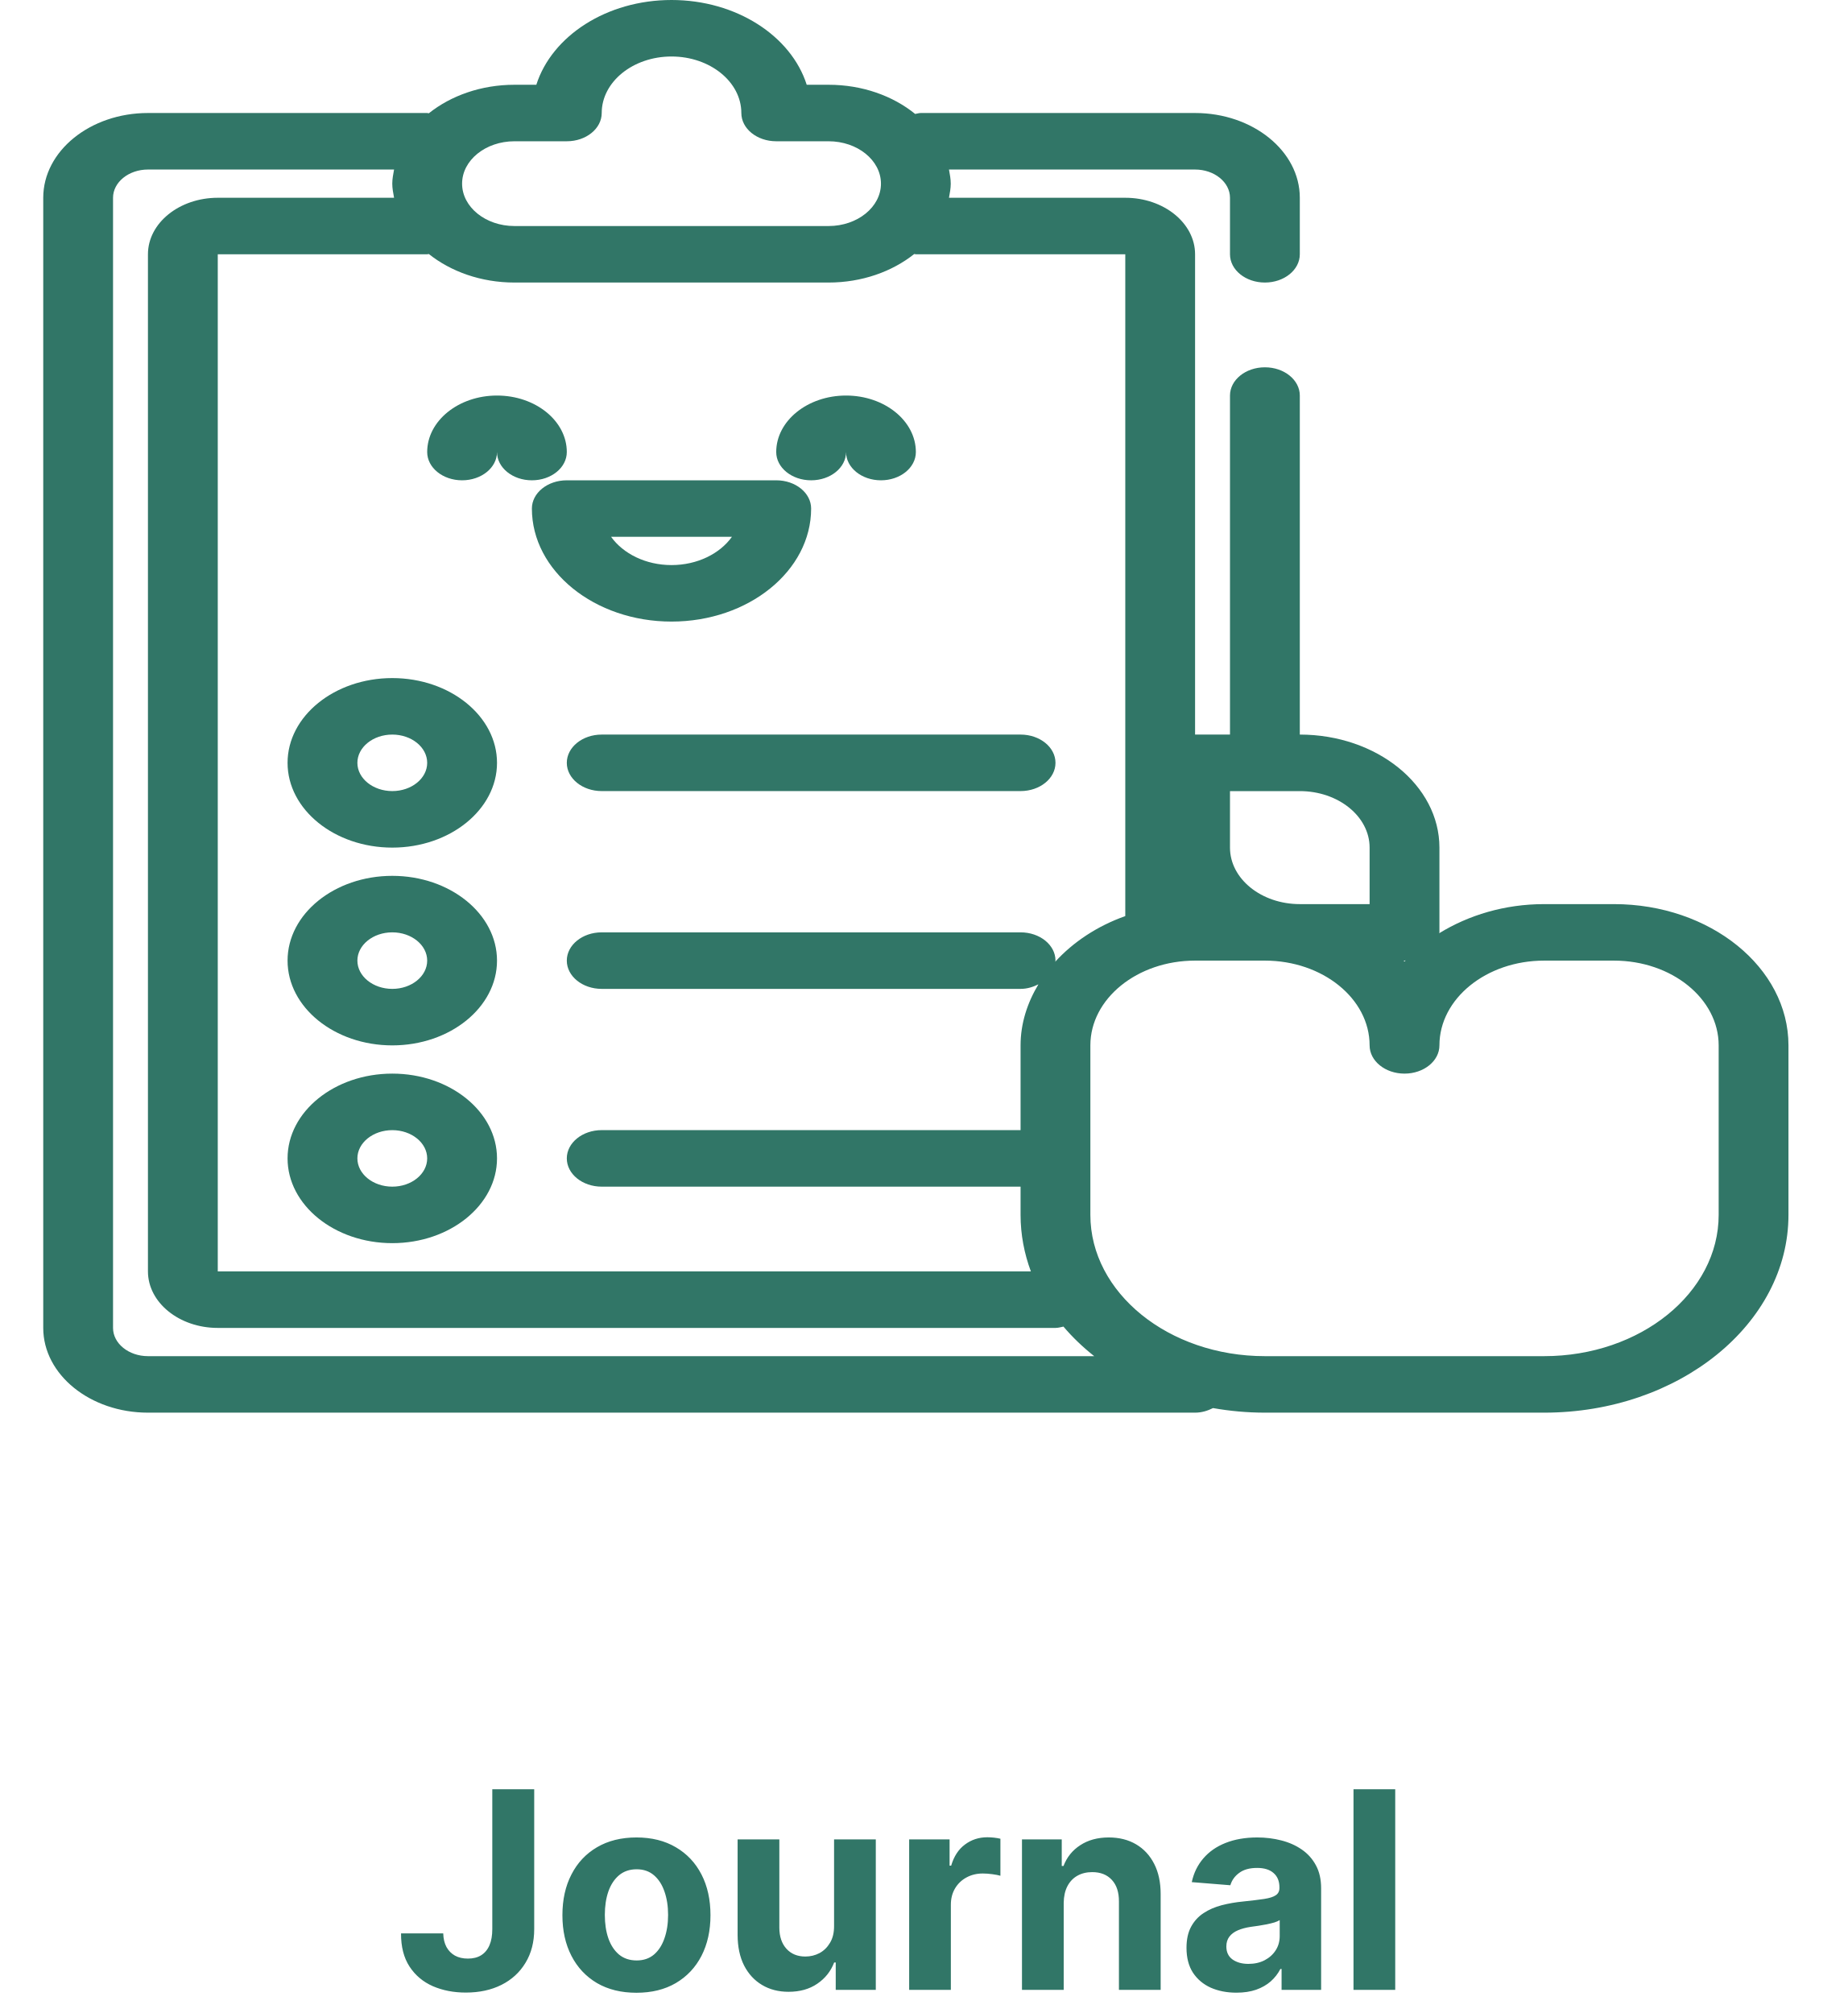
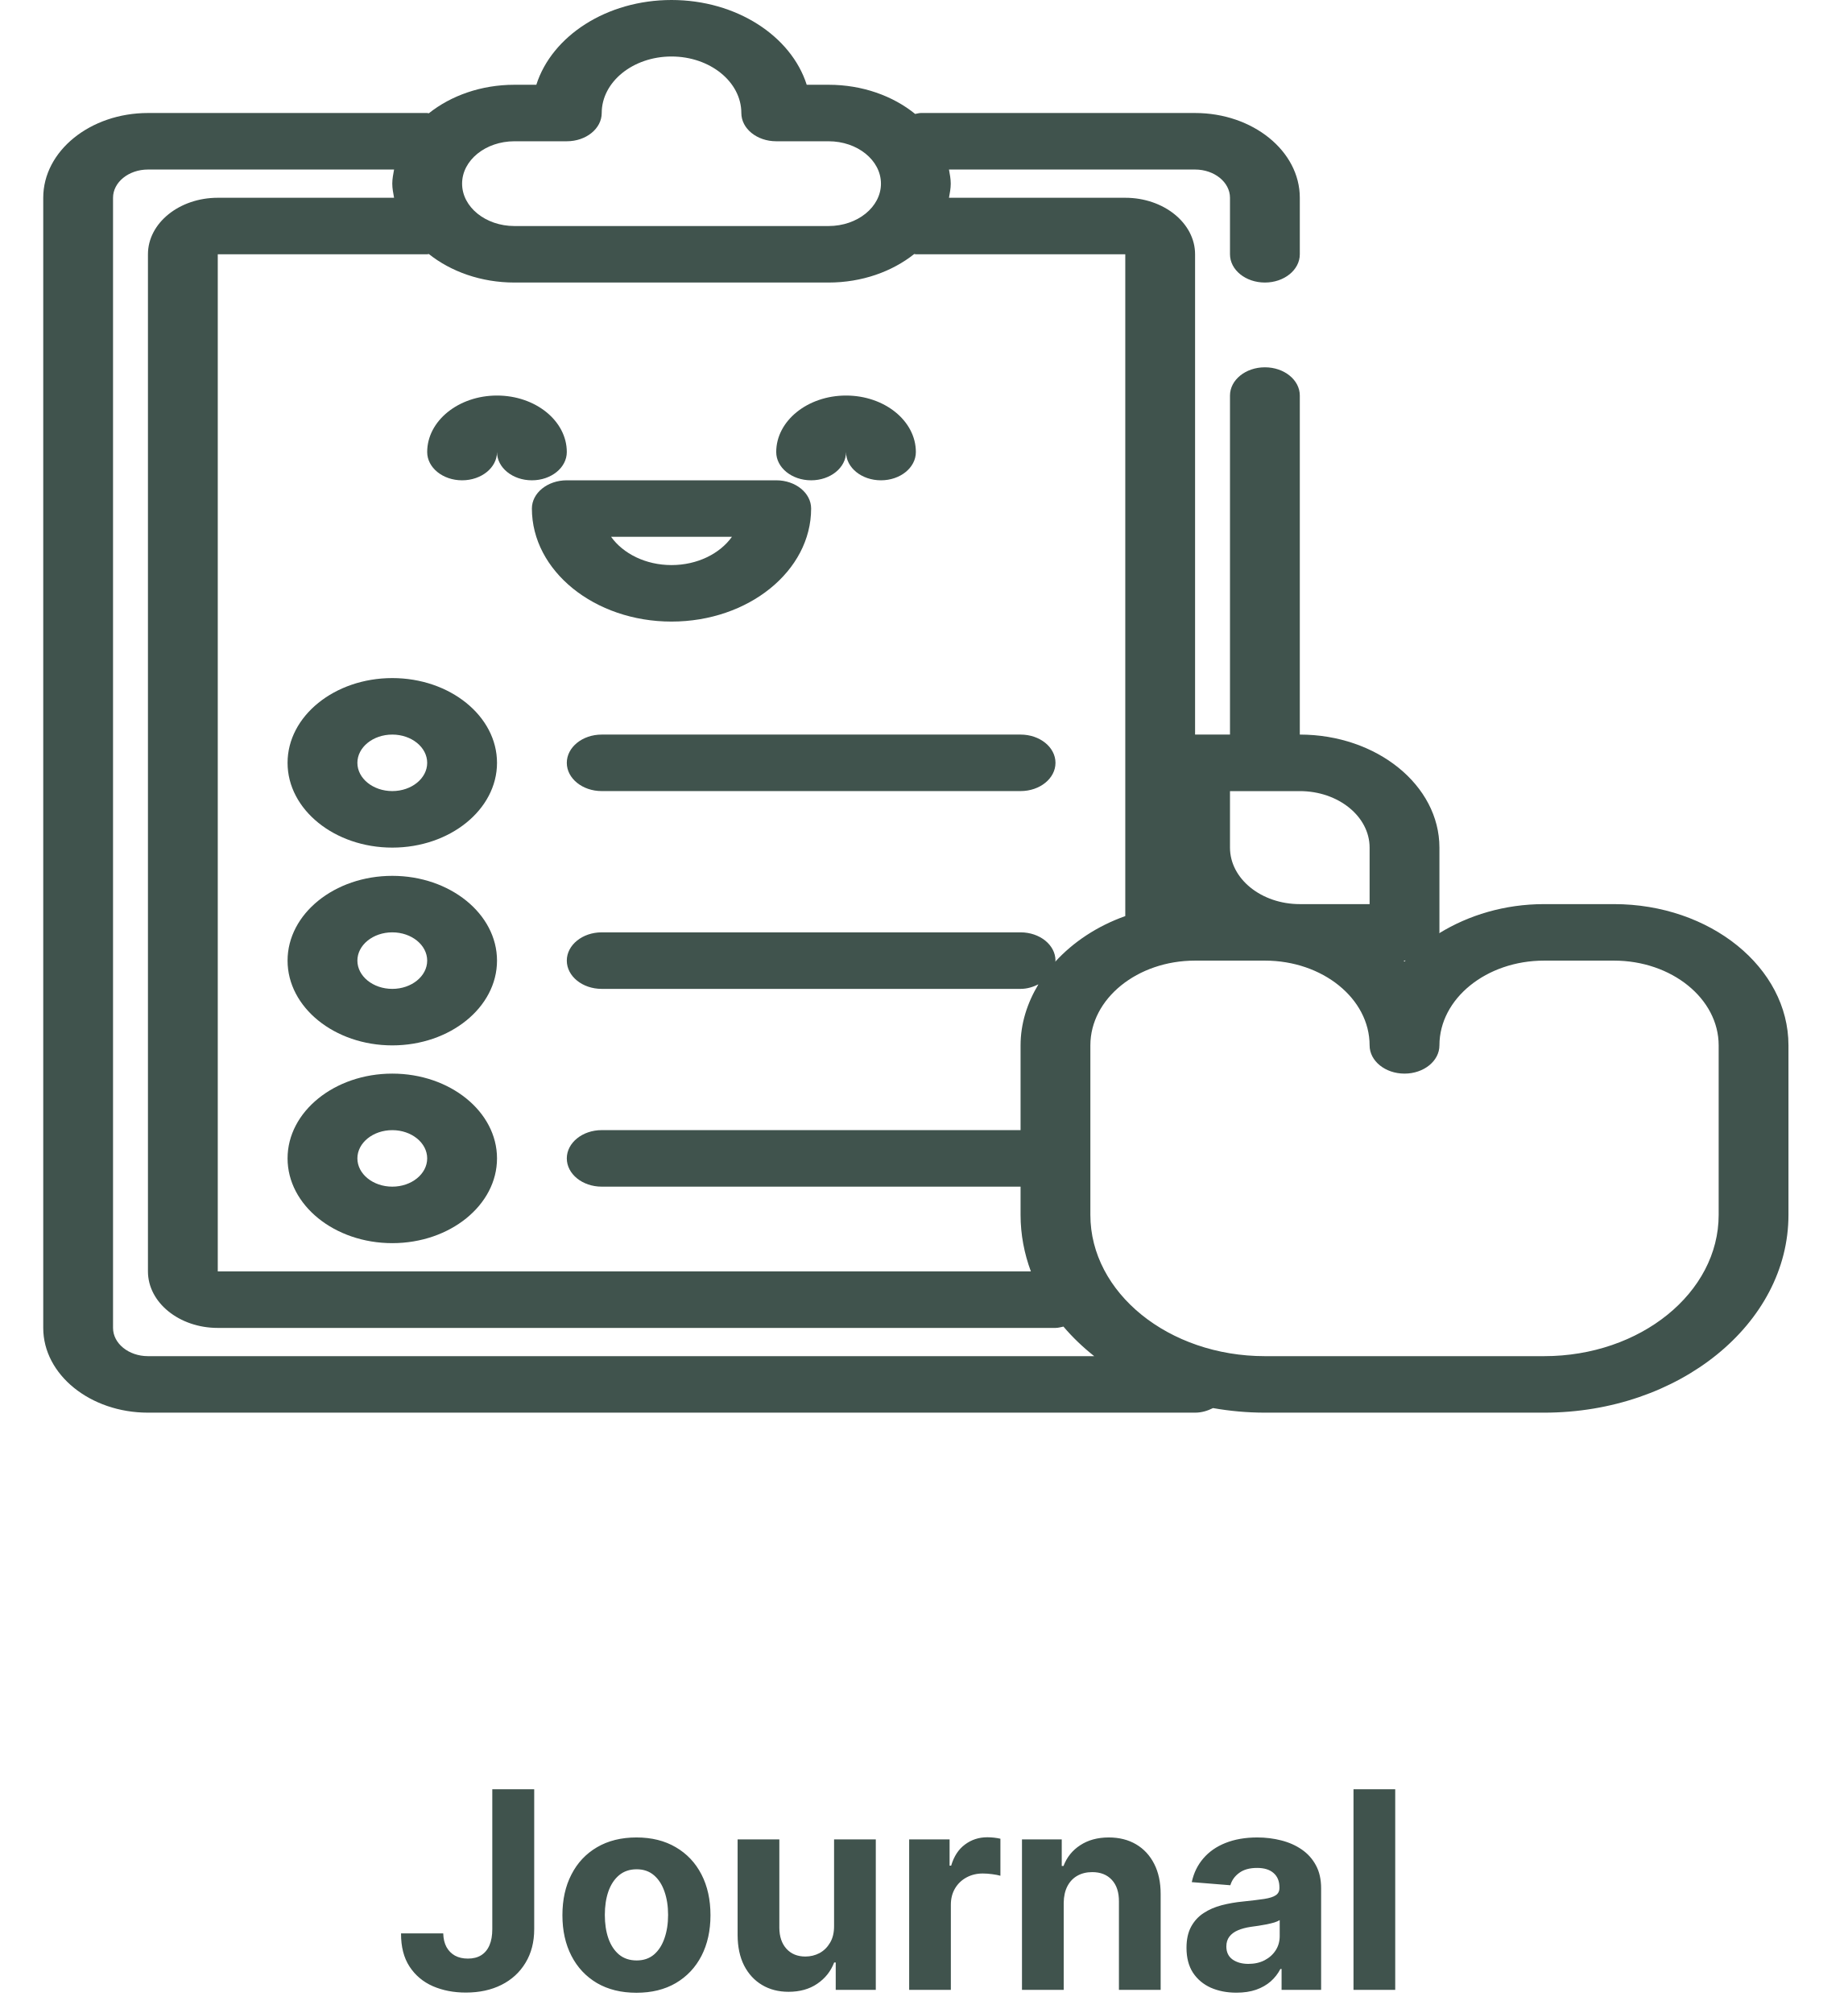
<svg xmlns="http://www.w3.org/2000/svg" width="67" height="73" viewBox="0 0 67 73" fill="none">
-   <path d="M17.852 64.887H19.372V69.958C19.372 70.427 19.267 70.834 19.056 71.18C18.848 71.525 18.558 71.792 18.186 71.979C17.814 72.166 17.383 72.259 16.89 72.259C16.452 72.259 16.054 72.182 15.697 72.028C15.342 71.872 15.06 71.635 14.852 71.318C14.643 70.999 14.54 70.597 14.543 70.114H16.073C16.078 70.306 16.117 70.471 16.191 70.608C16.266 70.743 16.369 70.847 16.499 70.92C16.632 70.992 16.788 71.027 16.968 71.027C17.158 71.027 17.317 70.987 17.448 70.906C17.58 70.823 17.681 70.703 17.749 70.544C17.818 70.385 17.852 70.19 17.852 69.958V64.887ZM23.08 72.266C22.528 72.266 22.051 72.149 21.649 71.915C21.248 71.678 20.939 71.349 20.722 70.927C20.504 70.504 20.395 70.013 20.395 69.454C20.395 68.89 20.504 68.398 20.722 67.977C20.939 67.553 21.248 67.224 21.649 66.989C22.051 66.753 22.528 66.634 23.08 66.634C23.631 66.634 24.107 66.753 24.507 66.989C24.91 67.224 25.22 67.553 25.438 67.977C25.655 68.398 25.764 68.89 25.764 69.454C25.764 70.013 25.655 70.504 25.438 70.927C25.22 71.349 24.91 71.678 24.507 71.915C24.107 72.149 23.631 72.266 23.08 72.266ZM23.087 71.094C23.338 71.094 23.547 71.023 23.715 70.881C23.883 70.737 24.01 70.54 24.095 70.292C24.183 70.043 24.227 69.76 24.227 69.443C24.227 69.126 24.183 68.843 24.095 68.594C24.01 68.346 23.883 68.149 23.715 68.005C23.547 67.861 23.338 67.788 23.087 67.788C22.834 67.788 22.62 67.861 22.448 68.005C22.277 68.149 22.148 68.346 22.061 68.594C21.975 68.843 21.933 69.126 21.933 69.443C21.933 69.76 21.975 70.043 22.061 70.292C22.148 70.54 22.277 70.737 22.448 70.881C22.62 71.023 22.834 71.094 23.087 71.094ZM30.246 69.837V66.705H31.759V72.16H30.306V71.169H30.249C30.126 71.489 29.922 71.746 29.635 71.94C29.351 72.134 29.004 72.231 28.595 72.231C28.23 72.231 27.909 72.148 27.632 71.982C27.355 71.817 27.139 71.581 26.982 71.276C26.828 70.97 26.75 70.604 26.748 70.178V66.705H28.261V69.908C28.263 70.23 28.35 70.485 28.52 70.672C28.691 70.859 28.919 70.952 29.205 70.952C29.388 70.952 29.558 70.911 29.717 70.828C29.875 70.743 30.003 70.617 30.1 70.452C30.2 70.286 30.248 70.081 30.246 69.837ZM32.969 72.16V66.705H34.435V67.657H34.492C34.592 67.318 34.758 67.063 34.993 66.89C35.227 66.715 35.497 66.627 35.803 66.627C35.878 66.627 35.96 66.632 36.047 66.641C36.135 66.651 36.212 66.664 36.278 66.68V68.023C36.207 68.001 36.109 67.983 35.984 67.966C35.858 67.949 35.743 67.941 35.639 67.941C35.417 67.941 35.218 67.99 35.043 68.087C34.87 68.181 34.732 68.314 34.631 68.484C34.531 68.655 34.481 68.851 34.481 69.074V72.16H32.969ZM38.573 69.006V72.16H37.06V66.705H38.502V67.668H38.566C38.687 67.35 38.889 67.099 39.173 66.915C39.458 66.728 39.802 66.634 40.207 66.634C40.586 66.634 40.916 66.717 41.198 66.883C41.479 67.049 41.698 67.285 41.855 67.593C42.011 67.898 42.089 68.263 42.089 68.687V72.16H40.576V68.957C40.578 68.623 40.493 68.362 40.321 68.175C40.148 67.986 39.91 67.891 39.607 67.891C39.403 67.891 39.223 67.935 39.067 68.023C38.913 68.11 38.792 68.238 38.705 68.406C38.62 68.572 38.576 68.772 38.573 69.006ZM44.837 72.263C44.489 72.263 44.178 72.202 43.906 72.082C43.634 71.959 43.419 71.778 43.26 71.538C43.104 71.297 43.026 70.996 43.026 70.636C43.026 70.333 43.081 70.079 43.192 69.873C43.304 69.667 43.455 69.501 43.647 69.376C43.839 69.25 44.056 69.156 44.3 69.092C44.547 69.028 44.805 68.983 45.075 68.957C45.392 68.924 45.648 68.893 45.842 68.864C46.036 68.834 46.177 68.789 46.264 68.729C46.352 68.67 46.396 68.583 46.396 68.467V68.445C46.396 68.22 46.325 68.046 46.182 67.923C46.043 67.8 45.844 67.739 45.586 67.739C45.314 67.739 45.097 67.799 44.936 67.92C44.775 68.038 44.669 68.187 44.616 68.367L43.217 68.254C43.288 67.922 43.428 67.636 43.636 67.394C43.845 67.15 44.113 66.963 44.442 66.833C44.774 66.701 45.157 66.634 45.593 66.634C45.896 66.634 46.186 66.67 46.463 66.741C46.742 66.812 46.99 66.922 47.205 67.071C47.423 67.22 47.595 67.412 47.72 67.646C47.846 67.878 47.908 68.156 47.908 68.481V72.16H46.474V71.403H46.431C46.343 71.574 46.226 71.724 46.08 71.854C45.933 71.982 45.756 72.083 45.55 72.156C45.344 72.227 45.106 72.263 44.837 72.263ZM45.27 71.219C45.492 71.219 45.689 71.175 45.859 71.087C46.03 70.997 46.164 70.877 46.261 70.725C46.358 70.574 46.406 70.402 46.406 70.21V69.631C46.359 69.662 46.294 69.691 46.211 69.717C46.13 69.74 46.039 69.763 45.938 69.784C45.836 69.803 45.734 69.821 45.632 69.837C45.53 69.852 45.438 69.865 45.355 69.876C45.178 69.903 45.023 69.944 44.89 70.001C44.757 70.058 44.654 70.135 44.581 70.231C44.508 70.326 44.471 70.445 44.471 70.587C44.471 70.793 44.545 70.95 44.695 71.059C44.846 71.165 45.038 71.219 45.27 71.219ZM50.595 64.887V72.16H49.082V64.887H50.595Z" fill="#317667" />
-   <path d="M5.365 51.229H43.337C43.581 51.229 43.794 51.159 43.988 51.063C44.594 51.17 45.224 51.229 45.869 51.229H50.932H55.995C60.879 51.229 64.855 48.012 64.855 44.057V37.91C64.855 35.085 62.016 32.787 58.526 32.787H55.995C54.561 32.787 53.252 33.19 52.19 33.843C52.19 33.832 52.198 33.823 52.198 33.811V30.738C52.198 28.477 49.927 26.639 47.135 26.639V14.344C47.135 13.779 46.569 13.32 45.869 13.32C45.169 13.32 44.603 13.779 44.603 14.344V26.639H43.337V9.221C43.337 8.091 42.202 7.172 40.806 7.172H34.413C34.443 7.003 34.477 6.835 34.477 6.66C34.477 6.485 34.443 6.317 34.413 6.148H43.337C44.036 6.148 44.603 6.608 44.603 7.172V9.221C44.603 9.787 45.169 10.246 45.869 10.246C46.569 10.246 47.135 9.787 47.135 9.221V7.172C47.135 5.477 45.431 4.098 43.337 4.098H33.393C33.319 4.098 33.256 4.123 33.186 4.132C32.383 3.479 31.272 3.074 30.047 3.074H29.254C28.692 1.308 26.706 0 24.351 0C21.997 0 20.011 1.308 19.449 3.074H18.655C17.447 3.074 16.351 3.47 15.551 4.108C15.529 4.108 15.513 4.098 15.491 4.098H5.365C3.272 4.098 1.568 5.477 1.568 7.172V48.156C1.568 49.85 3.272 51.229 5.365 51.229ZM55.995 34.836H58.526C60.62 34.836 62.324 36.215 62.324 37.91V44.057C62.324 46.882 59.485 49.18 55.995 49.18H50.932H45.869C42.379 49.18 39.54 46.882 39.54 44.057V37.91C39.54 36.215 41.244 34.836 43.337 34.836H45.869C47.962 34.836 49.666 36.215 49.666 37.91C49.666 38.475 50.232 38.934 50.932 38.934C51.632 38.934 52.198 38.475 52.198 37.91C52.198 36.215 53.901 34.836 55.995 34.836ZM50.971 34.83C50.959 34.843 50.945 34.855 50.932 34.868C50.922 34.856 50.91 34.847 50.899 34.836H50.932C50.946 34.836 50.957 34.83 50.971 34.83ZM44.603 28.689H47.135C48.531 28.689 49.666 29.608 49.666 30.738V32.787H47.135C45.739 32.787 44.603 31.868 44.603 30.738V28.689ZM40.806 33.221C39.787 33.583 38.919 34.162 38.264 34.878C38.264 34.864 38.275 34.851 38.275 34.836C38.275 34.27 37.709 33.811 37.009 33.811H21.82C21.12 33.811 20.554 34.27 20.554 34.836C20.554 35.402 21.12 35.861 21.82 35.861H37.009C37.251 35.861 37.463 35.791 37.656 35.696C37.253 36.369 37.009 37.114 37.009 37.91V40.983H21.82C21.12 40.983 20.554 41.443 20.554 42.008C20.554 42.574 21.12 43.033 21.82 43.033H37.009V44.057C37.009 44.769 37.142 45.457 37.382 46.106H7.897V9.221H15.491C15.513 9.221 15.529 9.212 15.551 9.212C16.351 9.849 17.447 10.246 18.655 10.246H30.047C31.256 10.246 32.352 9.849 33.152 9.212C33.174 9.212 33.19 9.221 33.212 9.221H40.806V33.221ZM18.655 5.123H20.554C21.254 5.123 21.82 4.664 21.82 4.098C21.82 2.968 22.955 2.049 24.351 2.049C25.747 2.049 26.883 2.968 26.883 4.098C26.883 4.664 27.449 5.123 28.149 5.123H30.047C31.094 5.123 31.946 5.812 31.946 6.66C31.946 7.507 31.094 8.197 30.047 8.197H18.655C17.609 8.197 16.757 7.507 16.757 6.66C16.757 5.812 17.609 5.123 18.655 5.123ZM4.099 7.172C4.099 6.608 4.667 6.148 5.365 6.148H14.29C14.26 6.317 14.225 6.485 14.225 6.66C14.225 6.835 14.26 7.003 14.29 7.172H7.897C6.501 7.172 5.365 8.091 5.365 9.221V46.106C5.365 47.237 6.501 48.156 7.897 48.156H38.275C38.377 48.156 38.469 48.127 38.564 48.108C38.892 48.495 39.267 48.853 39.679 49.18H5.365C4.667 49.18 4.099 48.72 4.099 48.156V7.172Z" fill="#317667" />
-   <path d="M24.351 22.541C27.144 22.541 29.414 20.703 29.414 18.442C29.414 17.877 28.849 17.418 28.149 17.418H20.554C19.854 17.418 19.288 17.877 19.288 18.442C19.288 20.703 21.559 22.541 24.351 22.541ZM26.542 19.467C26.105 20.079 25.287 20.492 24.351 20.492C23.416 20.492 22.597 20.079 22.16 19.467H26.542Z" fill="#317667" />
-   <path d="M20.554 16.393C20.554 15.263 19.419 14.344 18.023 14.344C16.627 14.344 15.491 15.263 15.491 16.393C15.491 16.959 16.057 17.418 16.757 17.418C17.457 17.418 18.023 16.959 18.023 16.393C18.023 16.959 18.588 17.418 19.288 17.418C19.988 17.418 20.554 16.959 20.554 16.393Z" fill="#317667" />
-   <path d="M29.414 17.418C30.114 17.418 30.68 16.959 30.68 16.393C30.68 16.959 31.246 17.418 31.946 17.418C32.646 17.418 33.212 16.959 33.212 16.393C33.212 15.263 32.076 14.344 30.68 14.344C29.284 14.344 28.148 15.263 28.148 16.393C28.148 16.959 28.714 17.418 29.414 17.418Z" fill="#317667" />
-   <path d="M14.226 24.59C12.132 24.59 10.428 25.969 10.428 27.664C10.428 29.358 12.132 30.738 14.226 30.738C16.319 30.738 18.023 29.358 18.023 27.664C18.023 25.969 16.319 24.59 14.226 24.59ZM14.226 28.688C13.527 28.688 12.96 28.228 12.96 27.664C12.96 27.099 13.527 26.639 14.226 26.639C14.924 26.639 15.491 27.099 15.491 27.664C15.491 28.228 14.924 28.688 14.226 28.688Z" fill="#317667" />
-   <path d="M20.554 27.664C20.554 28.229 21.12 28.688 21.82 28.688H37.009C37.709 28.688 38.275 28.229 38.275 27.664C38.275 27.098 37.709 26.639 37.009 26.639H21.82C21.12 26.639 20.554 27.098 20.554 27.664Z" fill="#317667" />
-   <path d="M14.226 31.762C12.132 31.762 10.428 33.141 10.428 34.836C10.428 36.531 12.132 37.91 14.226 37.91C16.319 37.91 18.023 36.531 18.023 34.836C18.023 33.141 16.319 31.762 14.226 31.762ZM14.226 35.861C13.527 35.861 12.96 35.401 12.96 34.836C12.96 34.271 13.527 33.811 14.226 33.811C14.924 33.811 15.491 34.271 15.491 34.836C15.491 35.401 14.924 35.861 14.226 35.861Z" fill="#317667" />
-   <path d="M14.226 38.934C12.132 38.934 10.428 40.313 10.428 42.008C10.428 43.703 12.132 45.082 14.226 45.082C16.319 45.082 18.023 43.703 18.023 42.008C18.023 40.313 16.319 38.934 14.226 38.934ZM14.226 43.033C13.527 43.033 12.96 42.573 12.96 42.008C12.96 41.444 13.527 40.984 14.226 40.984C14.924 40.984 15.491 41.444 15.491 42.008C15.491 42.573 14.924 43.033 14.226 43.033Z" fill="#317667" />
+   <path d="M17.852 64.887H19.372V69.958C19.372 70.427 19.267 70.834 19.056 71.18C18.848 71.525 18.558 71.792 18.186 71.979C17.814 72.166 17.383 72.259 16.89 72.259C16.452 72.259 16.054 72.182 15.697 72.028C15.342 71.872 15.06 71.635 14.852 71.318C14.643 70.999 14.54 70.597 14.543 70.114H16.073C16.078 70.306 16.117 70.471 16.191 70.608C16.266 70.743 16.369 70.847 16.499 70.92C16.632 70.992 16.788 71.027 16.968 71.027C17.158 71.027 17.317 70.987 17.448 70.906C17.58 70.823 17.681 70.703 17.749 70.544C17.818 70.385 17.852 70.19 17.852 69.958V64.887ZM23.08 72.266C22.528 72.266 22.051 72.149 21.649 71.915C21.248 71.678 20.939 71.349 20.722 70.927C20.504 70.504 20.395 70.013 20.395 69.454C20.395 68.89 20.504 68.398 20.722 67.977C20.939 67.553 21.248 67.224 21.649 66.989C22.051 66.753 22.528 66.634 23.08 66.634C23.631 66.634 24.107 66.753 24.507 66.989C24.91 67.224 25.22 67.553 25.438 67.977C25.655 68.398 25.764 68.89 25.764 69.454C25.764 70.013 25.655 70.504 25.438 70.927C25.22 71.349 24.91 71.678 24.507 71.915C24.107 72.149 23.631 72.266 23.08 72.266ZM23.087 71.094C23.338 71.094 23.547 71.023 23.715 70.881C23.883 70.737 24.01 70.54 24.095 70.292C24.183 70.043 24.227 69.76 24.227 69.443C24.227 69.126 24.183 68.843 24.095 68.594C24.01 68.346 23.883 68.149 23.715 68.005C23.547 67.861 23.338 67.788 23.087 67.788C22.834 67.788 22.62 67.861 22.448 68.005C22.277 68.149 22.148 68.346 22.061 68.594C21.975 68.843 21.933 69.126 21.933 69.443C21.933 69.76 21.975 70.043 22.061 70.292C22.148 70.54 22.277 70.737 22.448 70.881C22.62 71.023 22.834 71.094 23.087 71.094ZM30.246 69.837V66.705H31.759V72.16H30.306V71.169H30.249C30.126 71.489 29.922 71.746 29.635 71.94C29.351 72.134 29.004 72.231 28.595 72.231C28.23 72.231 27.909 72.148 27.632 71.982C27.355 71.817 27.139 71.581 26.982 71.276C26.828 70.97 26.75 70.604 26.748 70.178V66.705H28.261V69.908C28.263 70.23 28.35 70.485 28.52 70.672C28.691 70.859 28.919 70.952 29.205 70.952C29.388 70.952 29.558 70.911 29.717 70.828C29.875 70.743 30.003 70.617 30.1 70.452C30.2 70.286 30.248 70.081 30.246 69.837ZM32.969 72.16V66.705H34.435V67.657H34.492C34.592 67.318 34.758 67.063 34.993 66.89C35.227 66.715 35.497 66.627 35.803 66.627C35.878 66.627 35.96 66.632 36.047 66.641C36.135 66.651 36.212 66.664 36.278 66.68V68.023C36.207 68.001 36.109 67.983 35.984 67.966C35.858 67.949 35.743 67.941 35.639 67.941C35.417 67.941 35.218 67.99 35.043 68.087C34.87 68.181 34.732 68.314 34.631 68.484C34.531 68.655 34.481 68.851 34.481 69.074V72.16H32.969ZM38.573 69.006V72.16H37.06V66.705H38.502V67.668H38.566C38.687 67.35 38.889 67.099 39.173 66.915C39.458 66.728 39.802 66.634 40.207 66.634C40.586 66.634 40.916 66.717 41.198 66.883C41.479 67.049 41.698 67.285 41.855 67.593C42.011 67.898 42.089 68.263 42.089 68.687V72.16H40.576V68.957C40.578 68.623 40.493 68.362 40.321 68.175C40.148 67.986 39.91 67.891 39.607 67.891C39.403 67.891 39.223 67.935 39.067 68.023C38.913 68.11 38.792 68.238 38.705 68.406C38.62 68.572 38.576 68.772 38.573 69.006ZM44.837 72.263C44.489 72.263 44.178 72.202 43.906 72.082C43.634 71.959 43.419 71.778 43.26 71.538C43.104 71.297 43.026 70.996 43.026 70.636C43.026 70.333 43.081 70.079 43.192 69.873C43.304 69.667 43.455 69.501 43.647 69.376C43.839 69.25 44.056 69.156 44.3 69.092C44.547 69.028 44.805 68.983 45.075 68.957C45.392 68.924 45.648 68.893 45.842 68.864C46.036 68.834 46.177 68.789 46.264 68.729C46.352 68.67 46.396 68.583 46.396 68.467V68.445C46.396 68.22 46.325 68.046 46.182 67.923C46.043 67.8 45.844 67.739 45.586 67.739C45.314 67.739 45.097 67.799 44.936 67.92C44.775 68.038 44.669 68.187 44.616 68.367L43.217 68.254C43.288 67.922 43.428 67.636 43.636 67.394C43.845 67.15 44.113 66.963 44.442 66.833C44.774 66.701 45.157 66.634 45.593 66.634C45.896 66.634 46.186 66.67 46.463 66.741C46.742 66.812 46.99 66.922 47.205 67.071C47.423 67.22 47.595 67.412 47.72 67.646C47.846 67.878 47.908 68.156 47.908 68.481V72.16H46.474V71.403H46.431C46.343 71.574 46.226 71.724 46.08 71.854C45.933 71.982 45.756 72.083 45.55 72.156C45.344 72.227 45.106 72.263 44.837 72.263ZM45.27 71.219C45.492 71.219 45.689 71.175 45.859 71.087C46.03 70.997 46.164 70.877 46.261 70.725C46.358 70.574 46.406 70.402 46.406 70.21V69.631C46.359 69.662 46.294 69.691 46.211 69.717C46.13 69.74 46.039 69.763 45.938 69.784C45.836 69.803 45.734 69.821 45.632 69.837C45.53 69.852 45.438 69.865 45.355 69.876C45.178 69.903 45.023 69.944 44.89 70.001C44.757 70.058 44.654 70.135 44.581 70.231C44.508 70.326 44.471 70.445 44.471 70.587C44.471 70.793 44.545 70.95 44.695 71.059C44.846 71.165 45.038 71.219 45.27 71.219ZM50.595 64.887V72.16H49.082V64.887H50.595Z" fill="#40534D" />
+   <path d="M5.365 51.229H43.337C43.581 51.229 43.794 51.159 43.988 51.063C44.594 51.17 45.224 51.229 45.869 51.229H50.932H55.995C60.879 51.229 64.855 48.012 64.855 44.057V37.91C64.855 35.085 62.016 32.787 58.526 32.787H55.995C54.561 32.787 53.252 33.19 52.19 33.843C52.19 33.832 52.198 33.823 52.198 33.811V30.738C52.198 28.477 49.927 26.639 47.135 26.639V14.344C47.135 13.779 46.569 13.32 45.869 13.32C45.169 13.32 44.603 13.779 44.603 14.344V26.639H43.337V9.221C43.337 8.091 42.202 7.172 40.806 7.172H34.413C34.443 7.003 34.477 6.835 34.477 6.66C34.477 6.485 34.443 6.317 34.413 6.148H43.337C44.036 6.148 44.603 6.608 44.603 7.172V9.221C44.603 9.787 45.169 10.246 45.869 10.246C46.569 10.246 47.135 9.787 47.135 9.221V7.172C47.135 5.477 45.431 4.098 43.337 4.098H33.393C33.319 4.098 33.256 4.123 33.186 4.132C32.383 3.479 31.272 3.074 30.047 3.074H29.254C28.692 1.308 26.706 0 24.351 0C21.997 0 20.011 1.308 19.449 3.074H18.655C17.447 3.074 16.351 3.47 15.551 4.108C15.529 4.108 15.513 4.098 15.491 4.098H5.365C3.272 4.098 1.568 5.477 1.568 7.172V48.156C1.568 49.85 3.272 51.229 5.365 51.229ZM55.995 34.836H58.526C60.62 34.836 62.324 36.215 62.324 37.91V44.057C62.324 46.882 59.485 49.18 55.995 49.18H50.932H45.869C42.379 49.18 39.54 46.882 39.54 44.057V37.91C39.54 36.215 41.244 34.836 43.337 34.836H45.869C47.962 34.836 49.666 36.215 49.666 37.91C49.666 38.475 50.232 38.934 50.932 38.934C51.632 38.934 52.198 38.475 52.198 37.91C52.198 36.215 53.901 34.836 55.995 34.836ZM50.971 34.83C50.959 34.843 50.945 34.855 50.932 34.868C50.922 34.856 50.91 34.847 50.899 34.836H50.932C50.946 34.836 50.957 34.83 50.971 34.83ZM44.603 28.689H47.135C48.531 28.689 49.666 29.608 49.666 30.738V32.787H47.135C45.739 32.787 44.603 31.868 44.603 30.738V28.689ZM40.806 33.221C39.787 33.583 38.919 34.162 38.264 34.878C38.264 34.864 38.275 34.851 38.275 34.836C38.275 34.27 37.709 33.811 37.009 33.811H21.82C21.12 33.811 20.554 34.27 20.554 34.836C20.554 35.402 21.12 35.861 21.82 35.861H37.009C37.251 35.861 37.463 35.791 37.656 35.696C37.253 36.369 37.009 37.114 37.009 37.91V40.983H21.82C21.12 40.983 20.554 41.443 20.554 42.008C20.554 42.574 21.12 43.033 21.82 43.033H37.009V44.057C37.009 44.769 37.142 45.457 37.382 46.106H7.897V9.221H15.491C15.513 9.221 15.529 9.212 15.551 9.212C16.351 9.849 17.447 10.246 18.655 10.246H30.047C31.256 10.246 32.352 9.849 33.152 9.212C33.174 9.212 33.19 9.221 33.212 9.221H40.806V33.221ZM18.655 5.123H20.554C21.254 5.123 21.82 4.664 21.82 4.098C21.82 2.968 22.955 2.049 24.351 2.049C25.747 2.049 26.883 2.968 26.883 4.098C26.883 4.664 27.449 5.123 28.149 5.123H30.047C31.094 5.123 31.946 5.812 31.946 6.66C31.946 7.507 31.094 8.197 30.047 8.197H18.655C17.609 8.197 16.757 7.507 16.757 6.66C16.757 5.812 17.609 5.123 18.655 5.123ZM4.099 7.172C4.099 6.608 4.667 6.148 5.365 6.148H14.29C14.26 6.317 14.225 6.485 14.225 6.66C14.225 6.835 14.26 7.003 14.29 7.172H7.897C6.501 7.172 5.365 8.091 5.365 9.221V46.106C5.365 47.237 6.501 48.156 7.897 48.156H38.275C38.377 48.156 38.469 48.127 38.564 48.108C38.892 48.495 39.267 48.853 39.679 49.18H5.365C4.667 49.18 4.099 48.72 4.099 48.156V7.172Z" fill="#40534D" />
+   <path d="M24.351 22.541C27.144 22.541 29.414 20.703 29.414 18.442C29.414 17.877 28.849 17.418 28.149 17.418H20.554C19.854 17.418 19.288 17.877 19.288 18.442C19.288 20.703 21.559 22.541 24.351 22.541ZM26.542 19.467C26.105 20.079 25.287 20.492 24.351 20.492C23.416 20.492 22.597 20.079 22.16 19.467H26.542Z" fill="#40534D" />
+   <path d="M20.554 16.393C20.554 15.263 19.419 14.344 18.023 14.344C16.627 14.344 15.491 15.263 15.491 16.393C15.491 16.959 16.057 17.418 16.757 17.418C17.457 17.418 18.023 16.959 18.023 16.393C18.023 16.959 18.588 17.418 19.288 17.418C19.988 17.418 20.554 16.959 20.554 16.393Z" fill="#40534D" />
+   <path d="M29.414 17.418C30.114 17.418 30.68 16.959 30.68 16.393C30.68 16.959 31.246 17.418 31.946 17.418C32.646 17.418 33.212 16.959 33.212 16.393C33.212 15.263 32.076 14.344 30.68 14.344C29.284 14.344 28.148 15.263 28.148 16.393C28.148 16.959 28.714 17.418 29.414 17.418Z" fill="#40534D" />
+   <path d="M14.226 24.59C12.132 24.59 10.428 25.969 10.428 27.664C10.428 29.358 12.132 30.738 14.226 30.738C16.319 30.738 18.023 29.358 18.023 27.664C18.023 25.969 16.319 24.59 14.226 24.59ZM14.226 28.688C13.527 28.688 12.96 28.228 12.96 27.664C12.96 27.099 13.527 26.639 14.226 26.639C14.924 26.639 15.491 27.099 15.491 27.664C15.491 28.228 14.924 28.688 14.226 28.688Z" fill="#40534D" />
+   <path d="M20.554 27.664C20.554 28.229 21.12 28.688 21.82 28.688H37.009C37.709 28.688 38.275 28.229 38.275 27.664C38.275 27.098 37.709 26.639 37.009 26.639H21.82C21.12 26.639 20.554 27.098 20.554 27.664Z" fill="#40534D" />
+   <path d="M14.226 31.762C12.132 31.762 10.428 33.141 10.428 34.836C10.428 36.531 12.132 37.91 14.226 37.91C16.319 37.91 18.023 36.531 18.023 34.836C18.023 33.141 16.319 31.762 14.226 31.762ZM14.226 35.861C13.527 35.861 12.96 35.401 12.96 34.836C12.96 34.271 13.527 33.811 14.226 33.811C14.924 33.811 15.491 34.271 15.491 34.836C15.491 35.401 14.924 35.861 14.226 35.861Z" fill="#40534D" />
+   <path d="M14.226 38.934C12.132 38.934 10.428 40.313 10.428 42.008C10.428 43.703 12.132 45.082 14.226 45.082C16.319 45.082 18.023 43.703 18.023 42.008C18.023 40.313 16.319 38.934 14.226 38.934ZM14.226 43.033C13.527 43.033 12.96 42.573 12.96 42.008C12.96 41.444 13.527 40.984 14.226 40.984C14.924 40.984 15.491 41.444 15.491 42.008C15.491 42.573 14.924 43.033 14.226 43.033Z" fill="#40534D" />
</svg>
